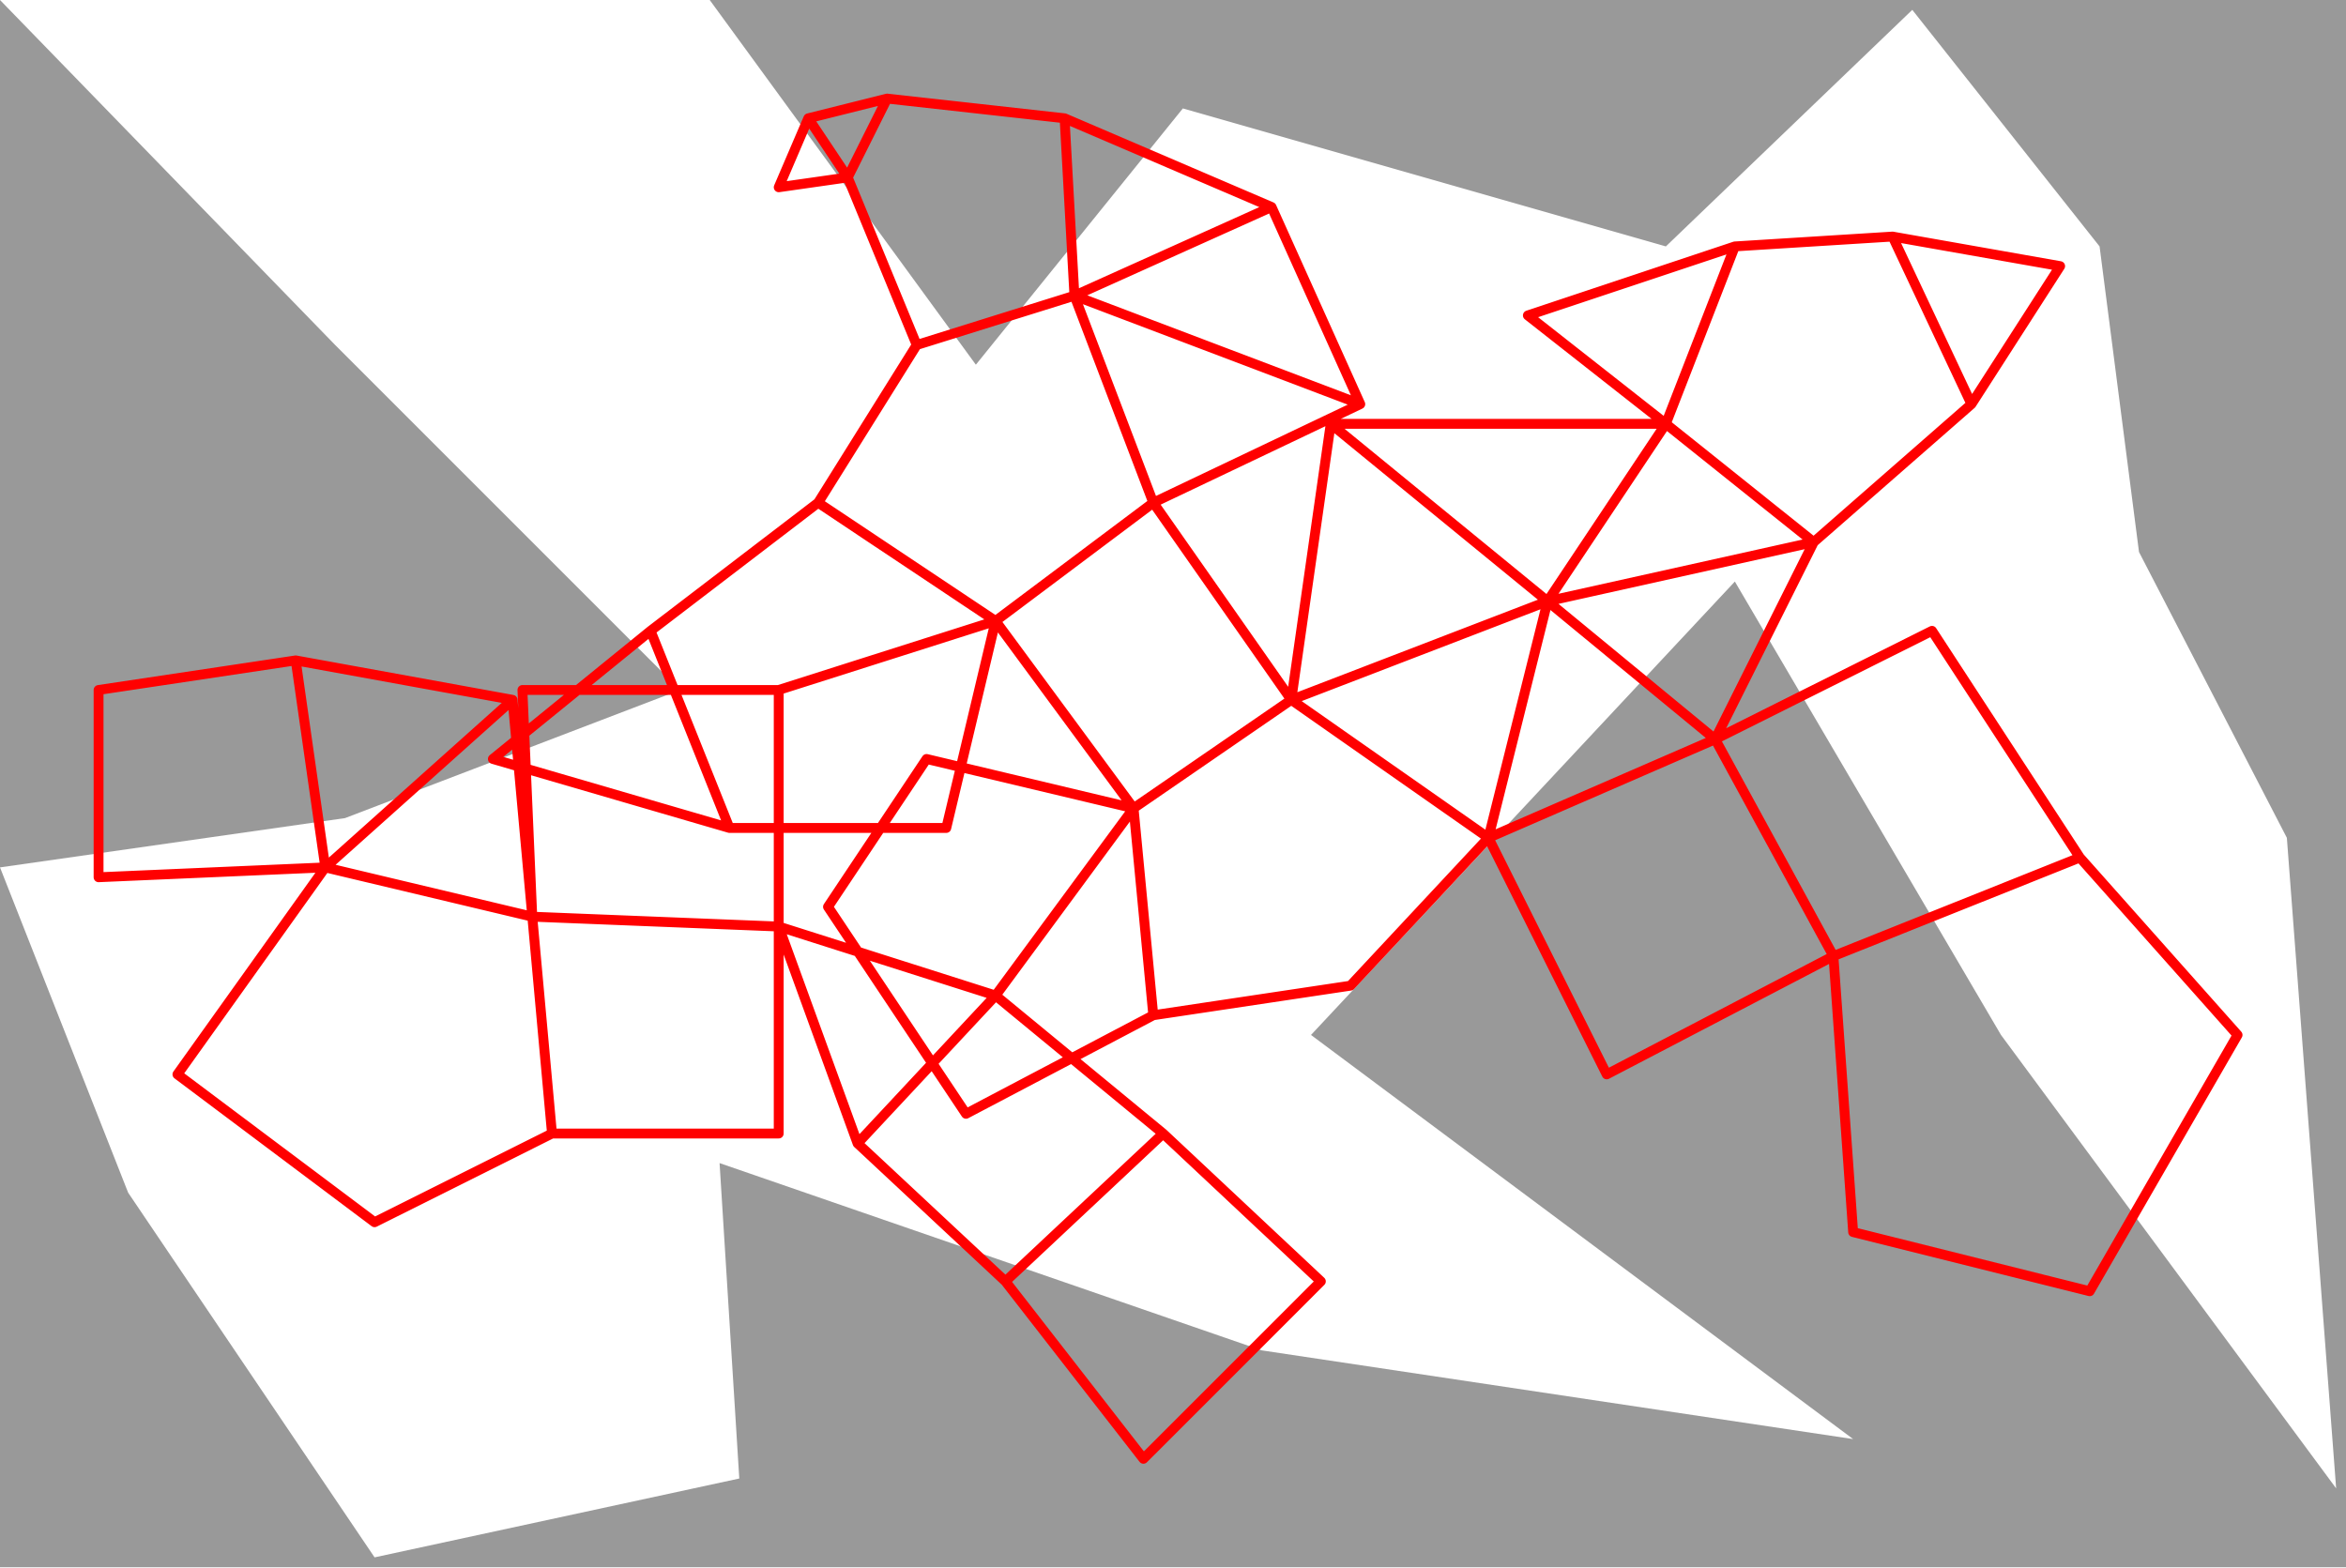
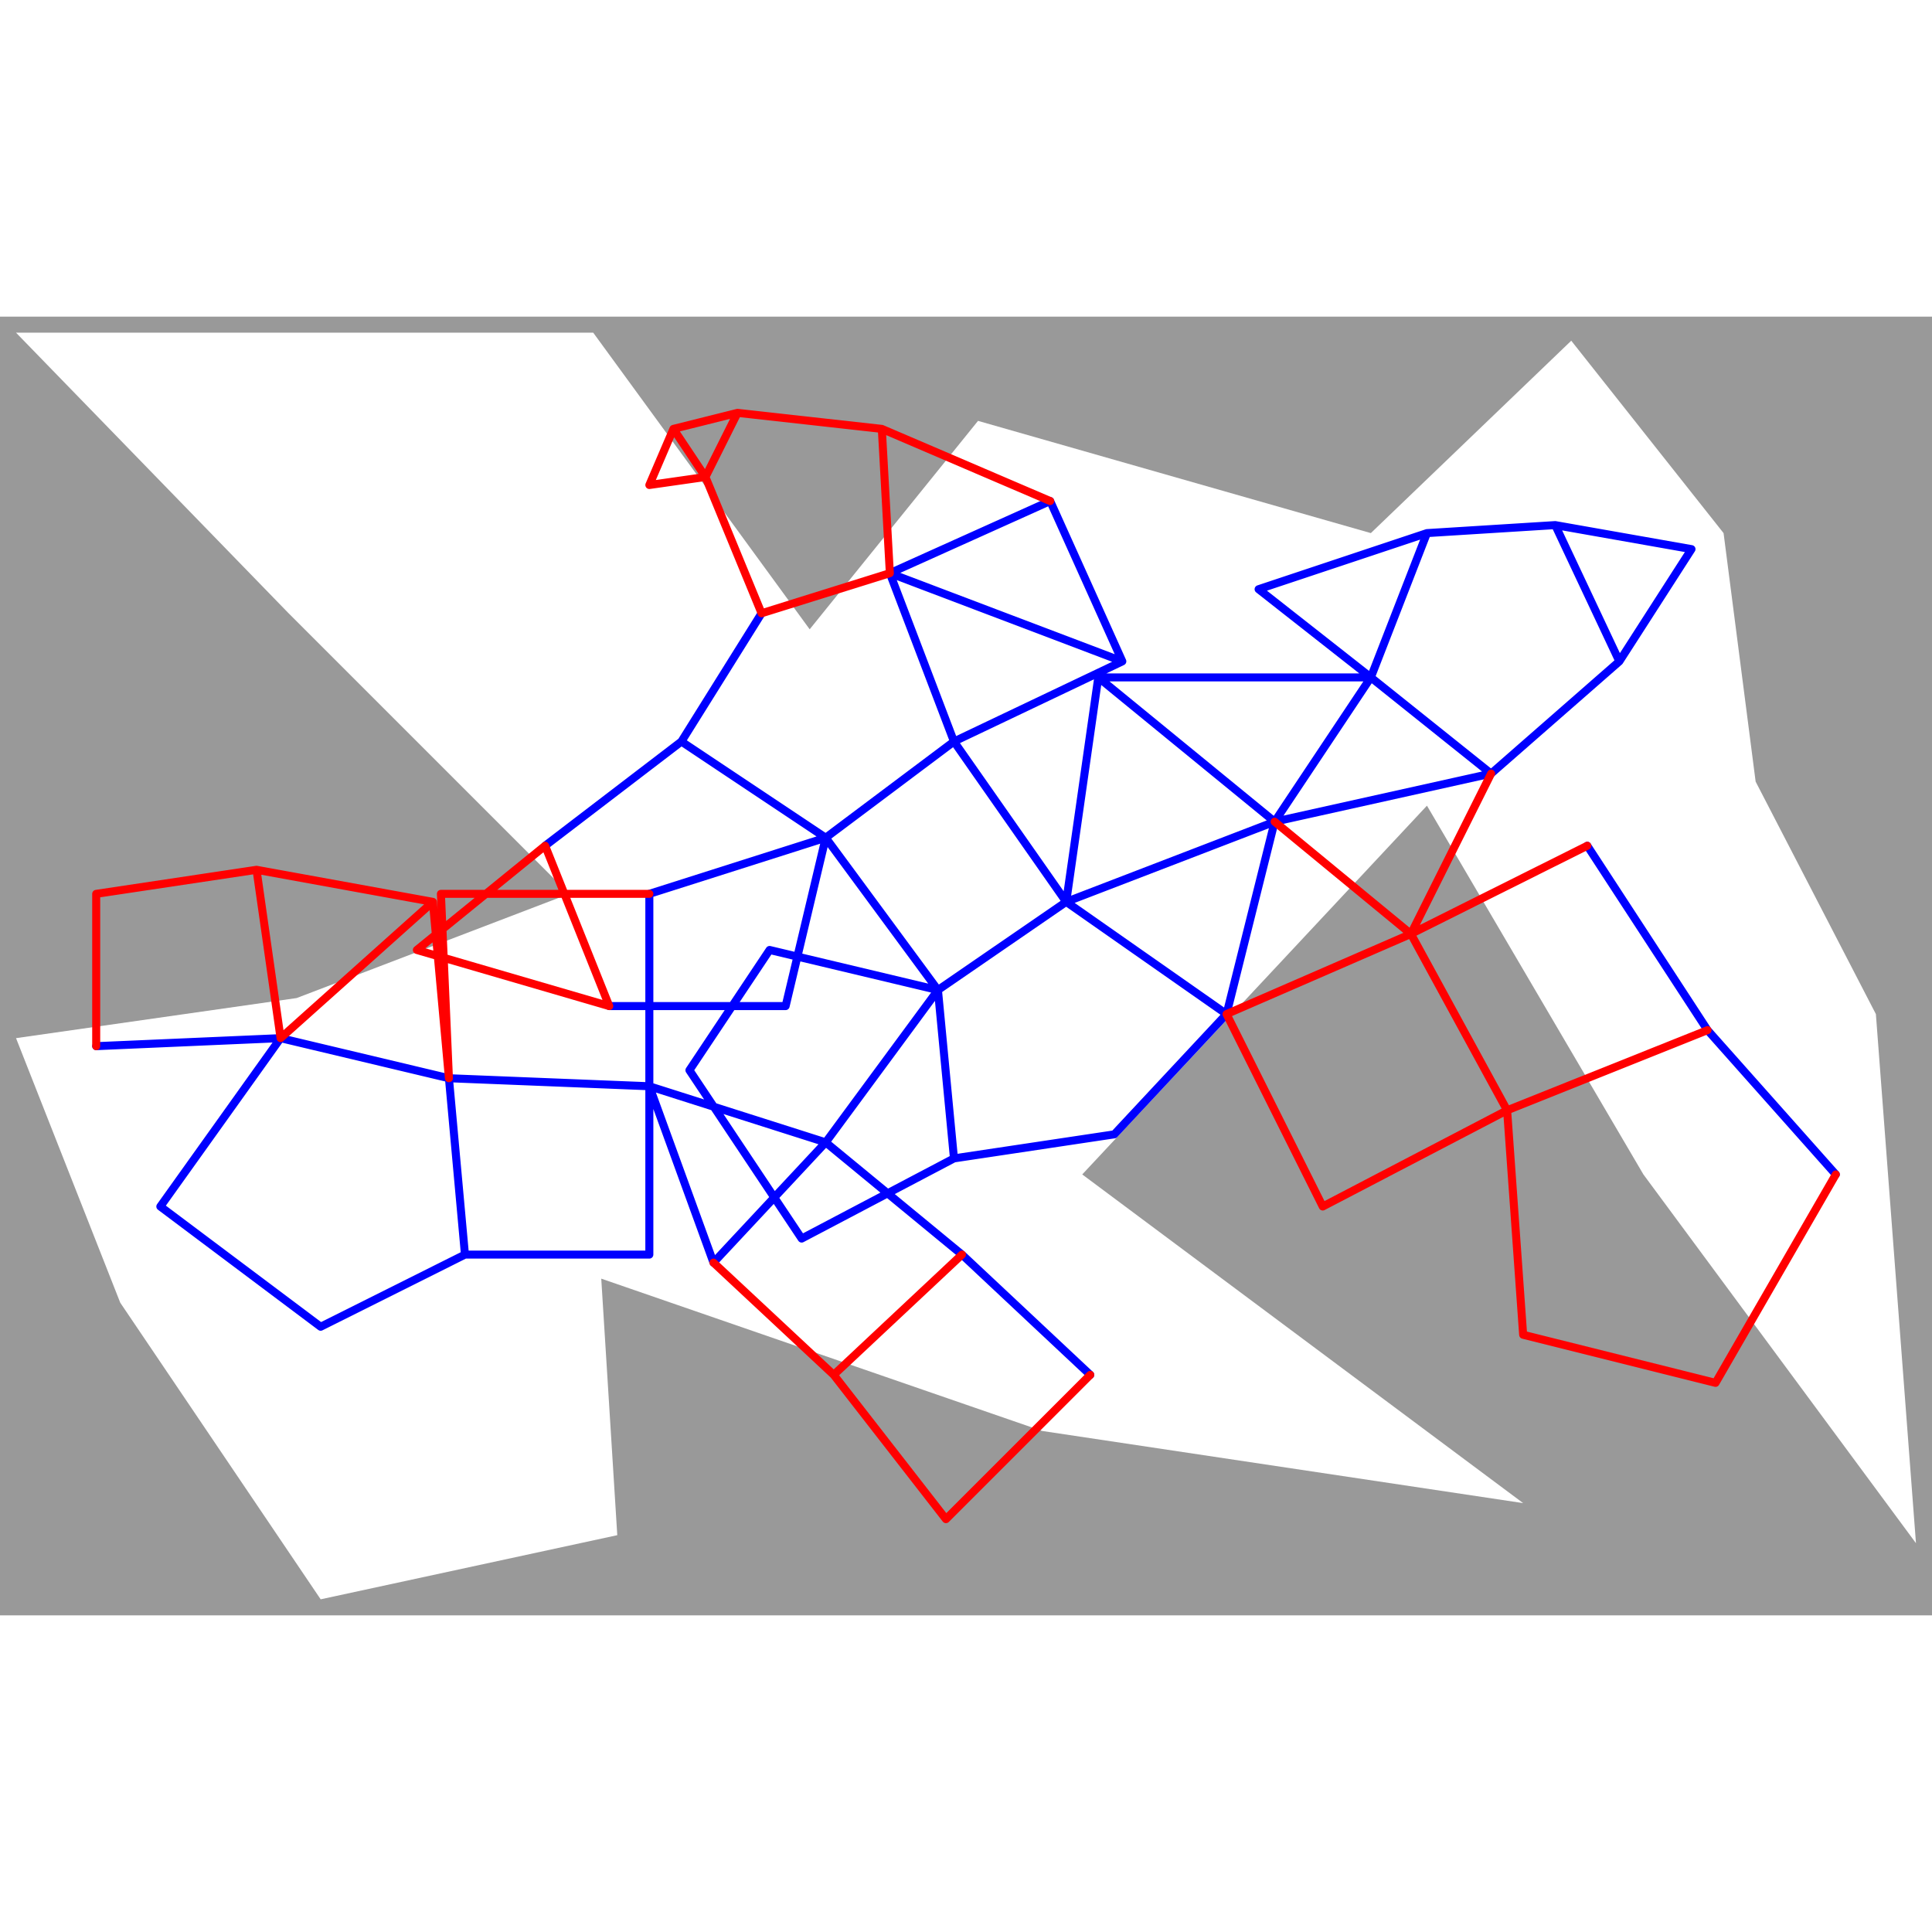
- <svg xmlns="http://www.w3.org/2000/svg" viewBox="0 0 238 159" width="500">
-   <path d="M34 35L69 70L35 83L0 88L13 121L38 158L75 150L73 118L128 137L188 146L133 105L176 59L203 105L237 151L232 85L217 56L213 25L194 1L169 25L120 11L99 37L72 0L0 0M0 0L238 0L238 159L0 159" style="fill:#00000066;fill-rule:evenodd;stroke:none;" />
-   <path d="M10 70L10 89M10 70L30 67M10 89L33 88M18 109L33 88M18 109L38 124M30 67L33 88M30 67L52 71M33 88L52 71M33 88L54 93M38 124L56 115M50 77L66 64M50 77L74 84M52 71L54 93M53 70L54 93M53 70L79 70M54 93L56 115M54 93L79 94M56 115L79 115M66 64L74 84M66 64L83 51M74 84L96 84M79 19L82 12M79 19L86 18M79 70L79 94M79 70L101 63M79 94L79 115M79 94L87 116M79 94L101 101M82 12L86 18M82 12L90 10M83 51L93 35M83 51L101 63M84 92L94 77M84 92L98 113M86 18L90 10M86 18L93 35M87 116L101 101M87 116L102 130M90 10L108 12M93 35L109 30M94 77L115 82M96 84L101 63M98 113L117 103M101 63L115 82M101 63L117 51M101 101L115 82M101 101L118 115M102 130L116 148M102 130L118 115M108 12L109 30M108 12L129 21M109 30L117 51M109 30L129 21M109 30L138 41M115 82L117 103M115 82L131 71M116 148L134 130M117 51L131 71M117 51L138 41M117 103L137 100M118 115L134 130M129 21L138 41M131 71L135 43M131 71L151 85M131 71L157 61M135 43L157 61M135 43L169 43M137 100L151 85M151 85L157 61M151 85L163 109M151 85L174 75M155 32L169 43M155 32L176 25M157 61L169 43M157 61L174 75M157 61L184 55M163 109L186 97M169 43L176 25M169 43L184 55M174 75L184 55M174 75L186 97M174 75L196 64M176 25L192 24M184 55L200 41M186 97L188 125M186 97L211 87M188 125L212 131M192 24L200 41M192 24L209 27M196 64L211 87M200 41L209 27M211 87L227 105M212 131L227 105" style="fill:none;stroke:#ff0000;stroke-linecap:round" />
+ <svg xmlns="http://www.w3.org/2000/svg" height="500" viewBox="-2 -2 241 162" width="500">
+   <path class="hole" d="M34 35L69 70L35 83L0 88L13 121L38 158L75 150L73 118L128 137L188 146L133 105L176 59L203 105L237 151L232 85L217 56L213 25L194 1L169 25L120 11L99 37L72 0L0 0M-2 -2L239 -2L239 160L-2 160" style="fill:#00000066;fill-rule:evenodd;stroke:none;" />
+   <path class="ok" d="M10 89L33 88M18 109L33 88M18 109L38 124M33 88L54 93M38 124L56 115M54 93L56 115M54 93L79 94M56 115L79 115M66 64L83 51M74 84L96 84M79 70L79 94M79 70L101 63M79 94L79 115M79 94L87 116M79 94L101 101M83 51L93 35M83 51L101 63M84 92L94 77M84 92L98 113M87 116L101 101M94 77L115 82M96 84L101 63M98 113L117 103M101 63L115 82M101 63L117 51M101 101L115 82M101 101L118 115M109 30L117 51M109 30L129 21M109 30L138 41M115 82L117 103M115 82L131 71M117 51L131 71M117 51L138 41M117 103L137 100M118 115L134 130M129 21L138 41M131 71L135 43M131 71L151 85M131 71L157 61M135 43L157 61M135 43L169 43M137 100L151 85M151 85L157 61M155 32L169 43M155 32L176 25M157 61L169 43M157 61L184 55M169 43L176 25M169 43L184 55M176 25L192 24M184 55L200 41M192 24L200 41M192 24L209 27M196 64L211 87M200 41L209 27M211 87L227 105" style="fill:none;stroke:#0000ff;stroke-linecap:round" />
+   <path class="short" d="" style="fill:none;stroke:#00ff99;stroke-linecap:round" />
+   <path class="long" d="" style="fill:none;stroke:#ff0099;stroke-linecap:round" />
+   <path class="out" d="M10 70L10 89M10 70L30 67M30 67L33 88M30 67L52 71M33 88L52 71M50 77L66 64M50 77L74 84M52 71L54 93M53 70L54 93M53 70L79 70M66 64L74 84M79 19L82 12M79 19L86 18M82 12L86 18M82 12L90 10M86 18L90 10M86 18L93 35M87 116L102 130M90 10L108 12M93 35L109 30M102 130L116 148M102 130L118 115M108 12L109 30M108 12L129 21M116 148L134 130M151 85L163 109M151 85L174 75M157 61L174 75M163 109L186 97M174 75L184 55M174 75L186 97M174 75L196 64M186 97L188 125M186 97L211 87M188 125L212 131M212 131L227 105" style="fill:none;stroke:#ff0000;stroke-linecap:round" />
</svg>
